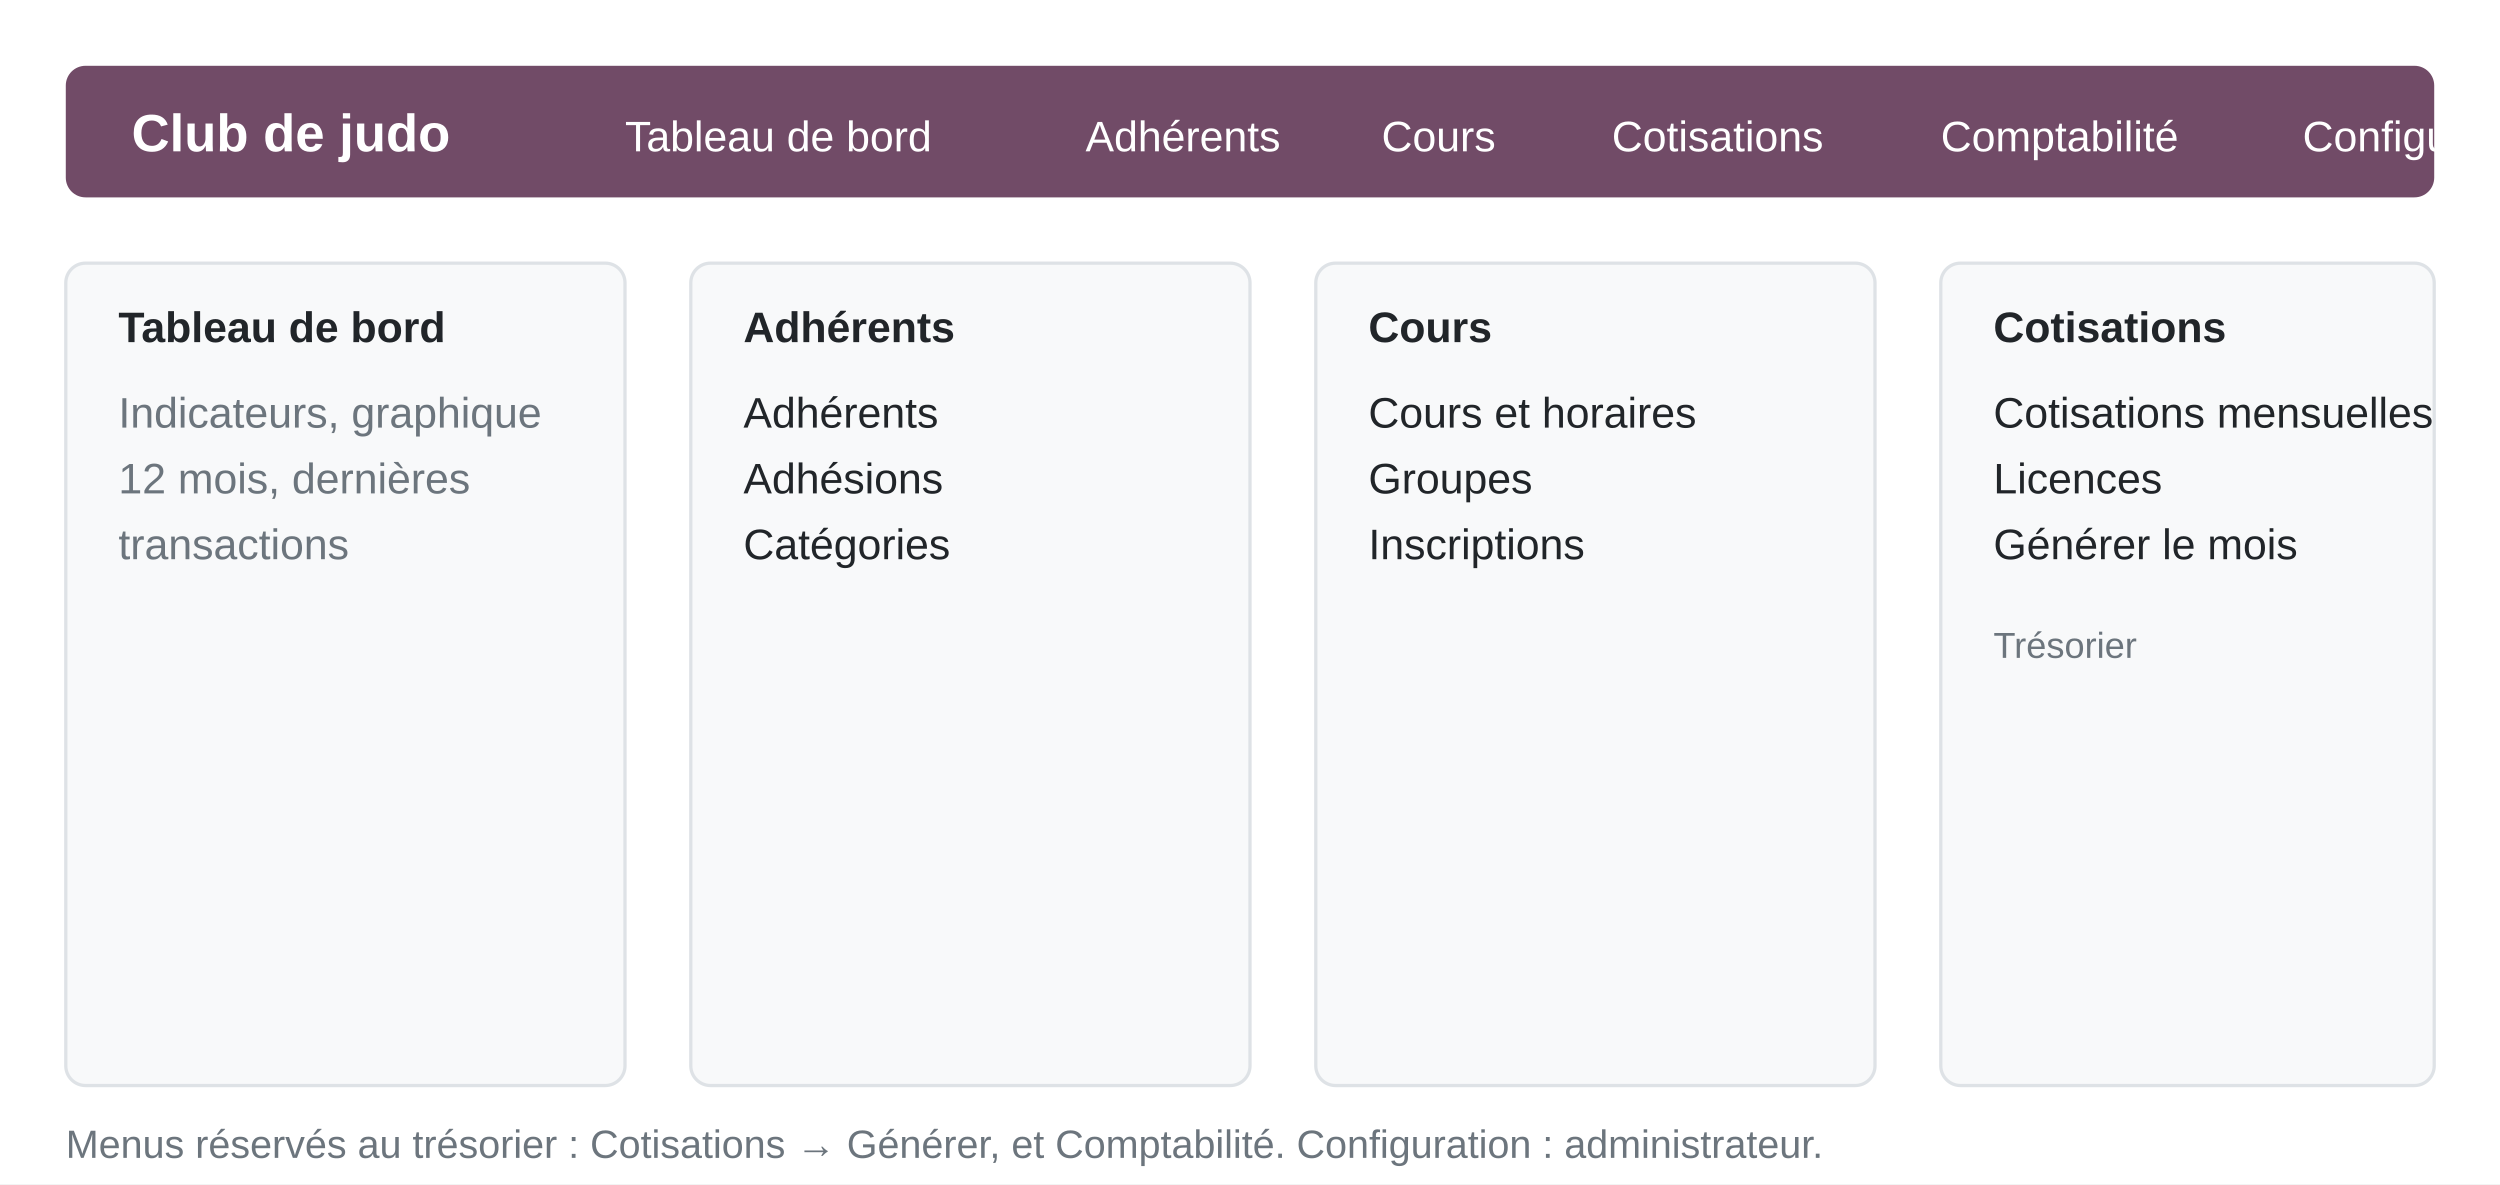
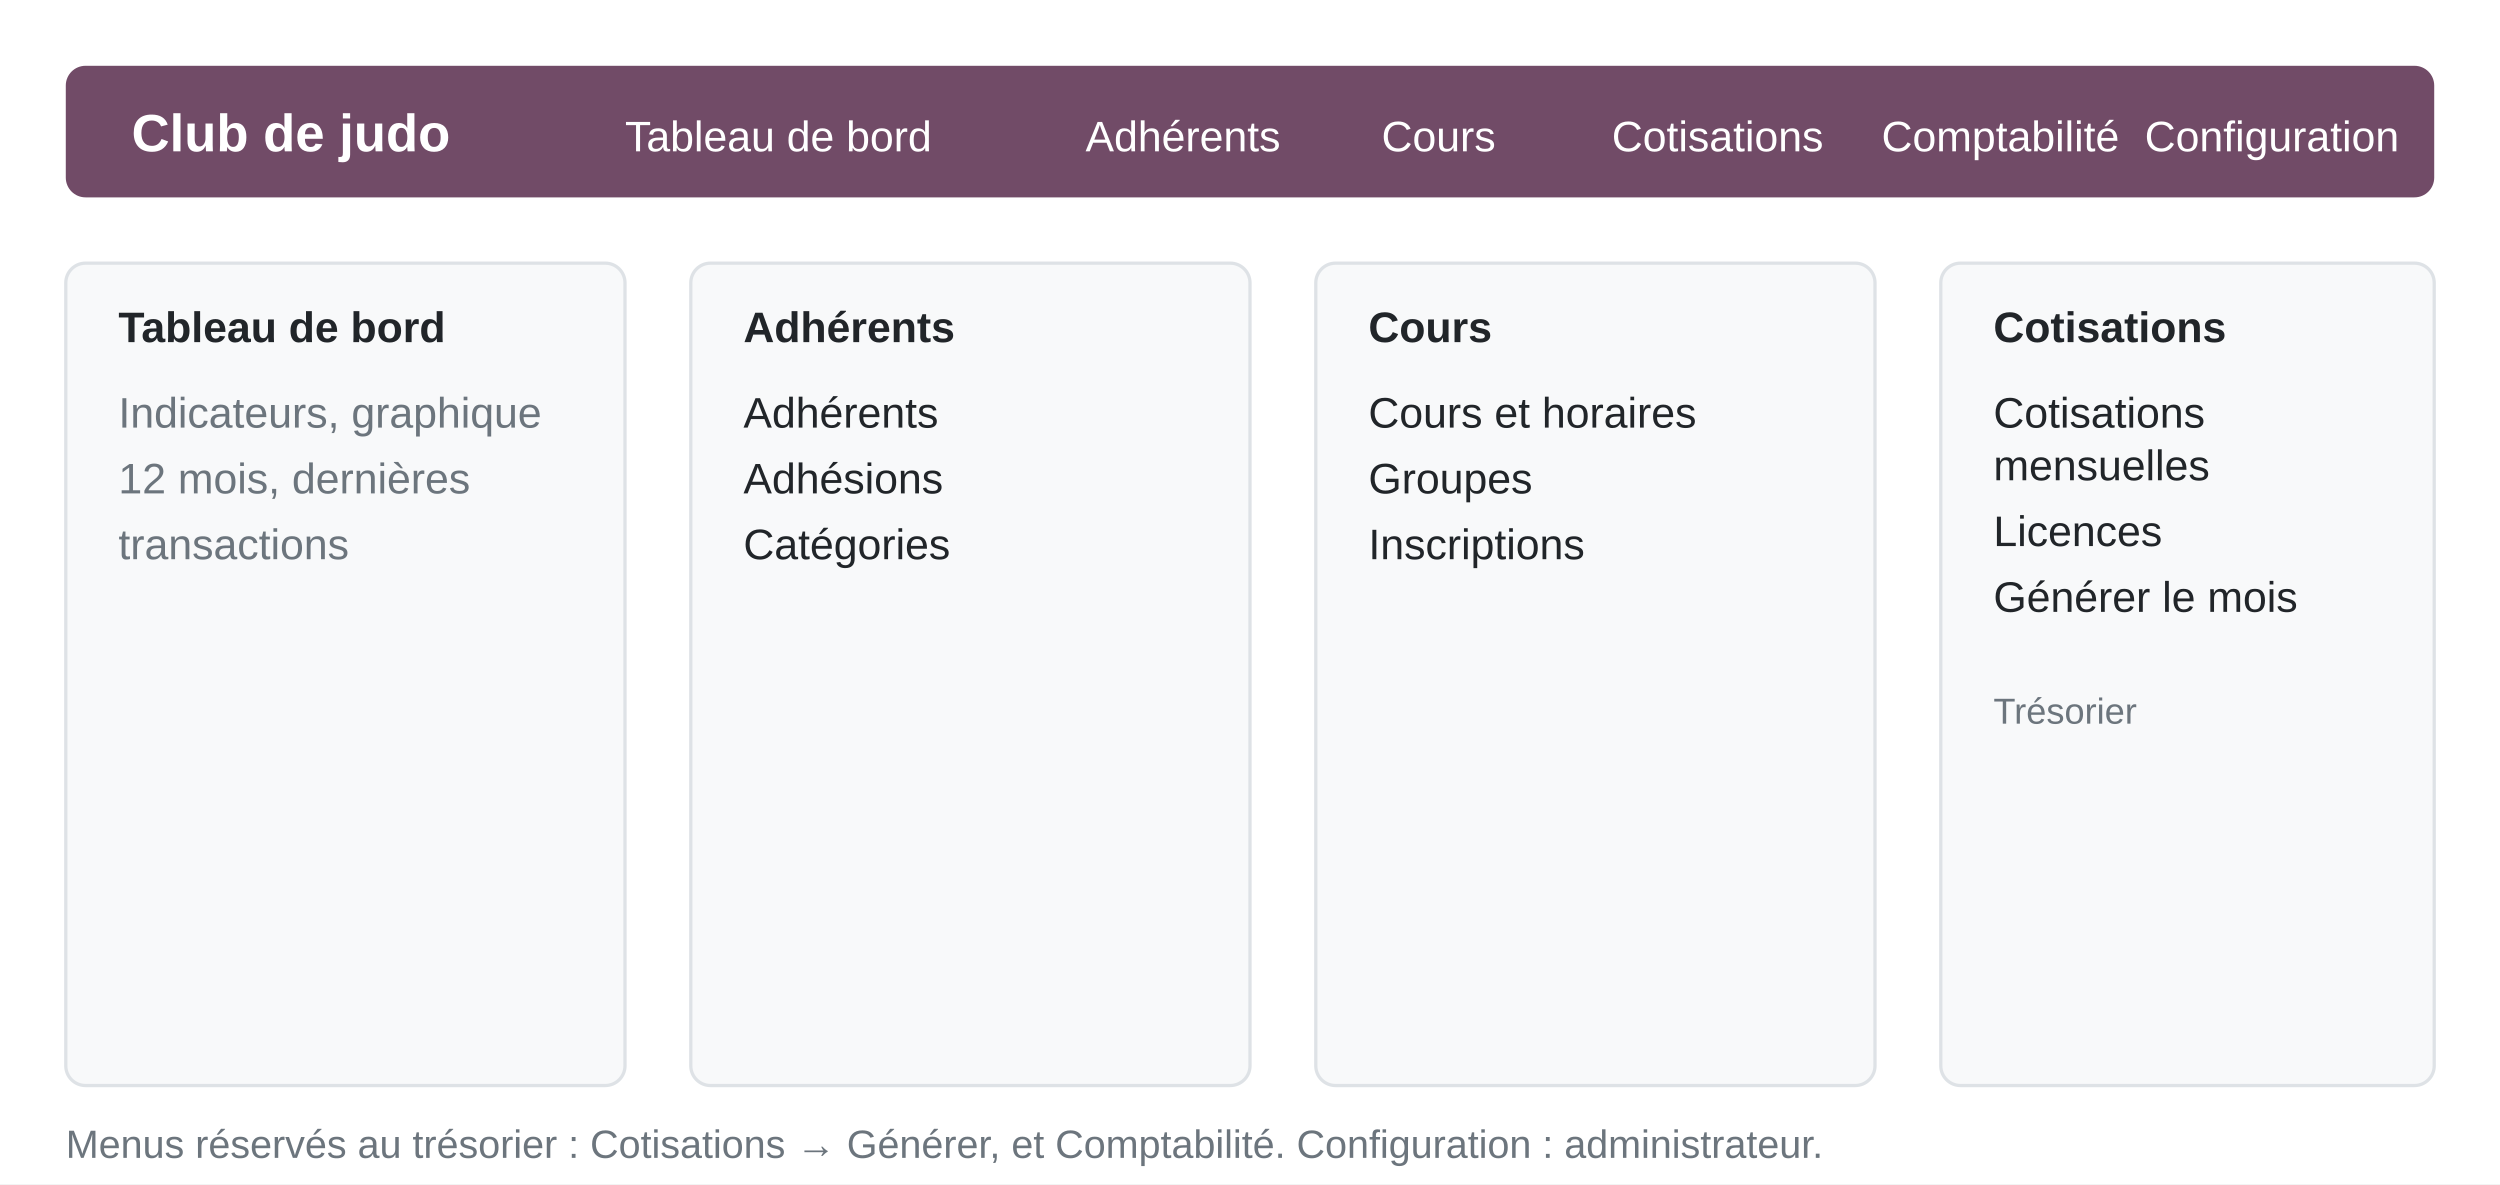
<svg xmlns="http://www.w3.org/2000/svg" viewBox="0 0 760 360" font-family="Arial, Helvetica, sans-serif">
  <rect width="760" height="360" fill="#ffffff" />
  <rect x="20" y="20" width="720" height="40" rx="6" fill="#714B67" />
  <text x="40" y="46" fill="#ffffff" font-size="16" font-weight="bold">Club de judo</text>
  <g font-size="13" fill="#ffffff">
    <text x="190" y="46">Tableau de bord</text>
    <text x="330" y="46">Adhérents</text>
    <text x="420" y="46">Cours</text>
    <text x="490" y="46">Cotisations</text>
-     <text x="590" y="46">Comptabilité</text>
-     <text x="700" y="46">Configuration</text>
+     <text x="572" y="46">Comptabilité</text>
+     <text x="652" y="46">Configuration</text>
  </g>
  <g font-size="13" fill="#212529">
    <rect x="20" y="80" width="170" height="250" rx="6" fill="#f8f9fa" stroke="#dee2e6" />
    <text x="36" y="104" font-weight="bold">Tableau de bord</text>
    <text x="36" y="130" fill="#6c757d">Indicateurs, graphique</text>
    <text x="36" y="150" fill="#6c757d">12 mois, dernières</text>
    <text x="36" y="170" fill="#6c757d">transactions</text>
    <rect x="210" y="80" width="170" height="250" rx="6" fill="#f8f9fa" stroke="#dee2e6" />
    <text x="226" y="104" font-weight="bold">Adhérents</text>
    <text x="226" y="130">Adhérents</text>
    <text x="226" y="150">Adhésions</text>
    <text x="226" y="170">Catégories</text>
    <rect x="400" y="80" width="170" height="250" rx="6" fill="#f8f9fa" stroke="#dee2e6" />
    <text x="416" y="104" font-weight="bold">Cours</text>
    <text x="416" y="130">Cours et horaires</text>
    <text x="416" y="150">Groupes</text>
    <text x="416" y="170">Inscriptions</text>
    <rect x="590" y="80" width="150" height="250" rx="6" fill="#f8f9fa" stroke="#dee2e6" />
    <text x="606" y="104" font-weight="bold">Cotisations</text>
-     <text x="606" y="130">Cotisations mensuelles</text>
-     <text x="606" y="150">Licences</text>
-     <text x="606" y="170">Générer le mois</text>
-     <text x="606" y="200" fill="#6c757d" font-size="11">Trésorier</text>
+     <text x="606" y="130">Cotisations</text>
+     <text x="606" y="146">mensuelles</text>
+     <text x="606" y="166">Licences</text>
+     <text x="606" y="186">Générer le mois</text>
+     <text x="606" y="220" fill="#6c757d" font-size="11">Trésorier</text>
  </g>
  <text x="20" y="352" font-size="12" fill="#6c757d">Menus réservés au trésorier : Cotisations → Générer, et Comptabilité. Configuration : administrateur.</text>
</svg>
